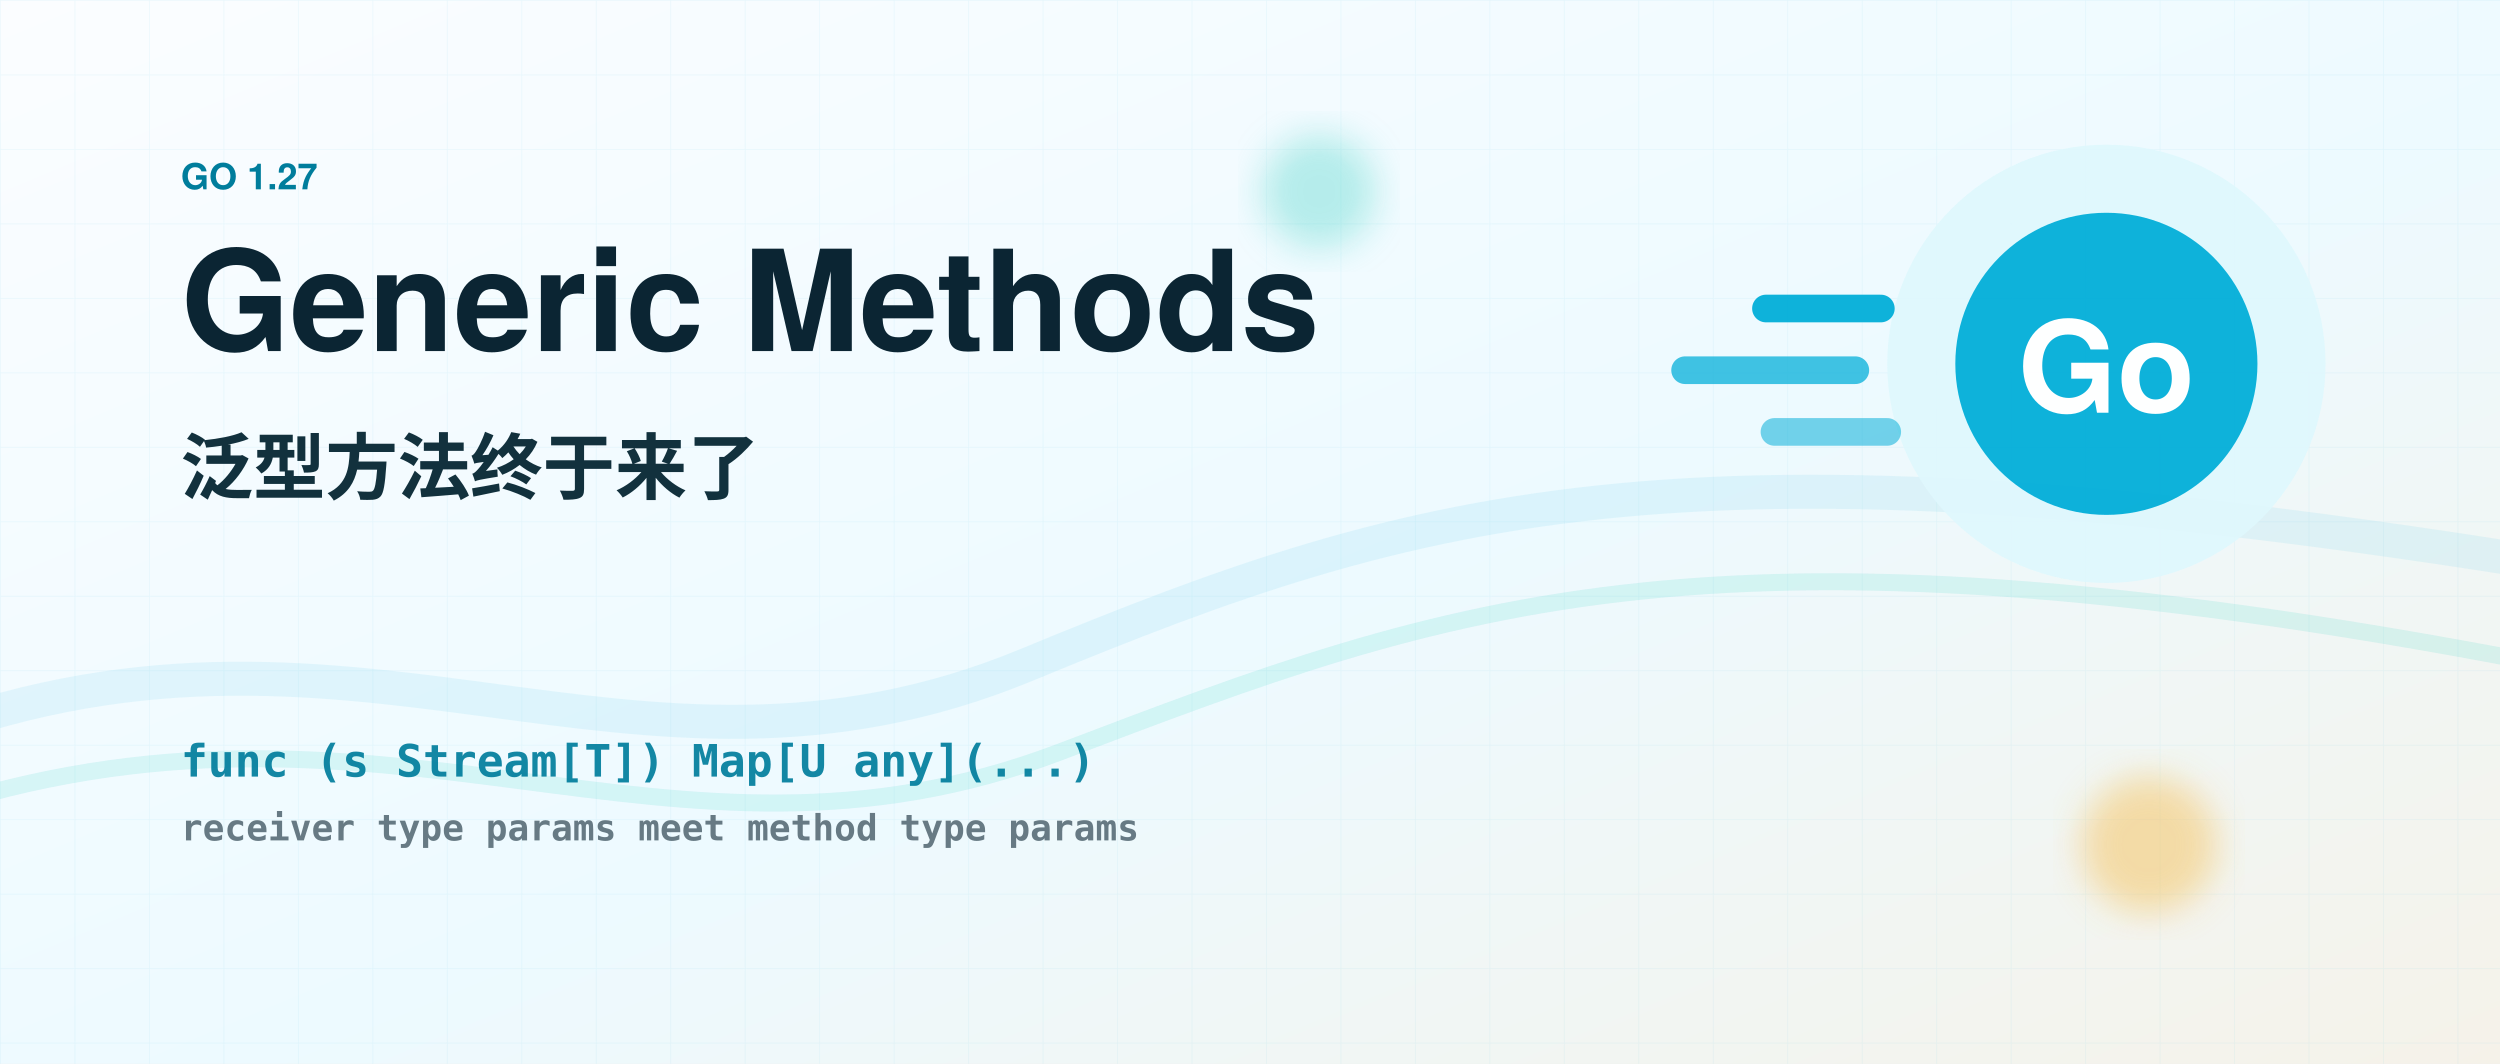
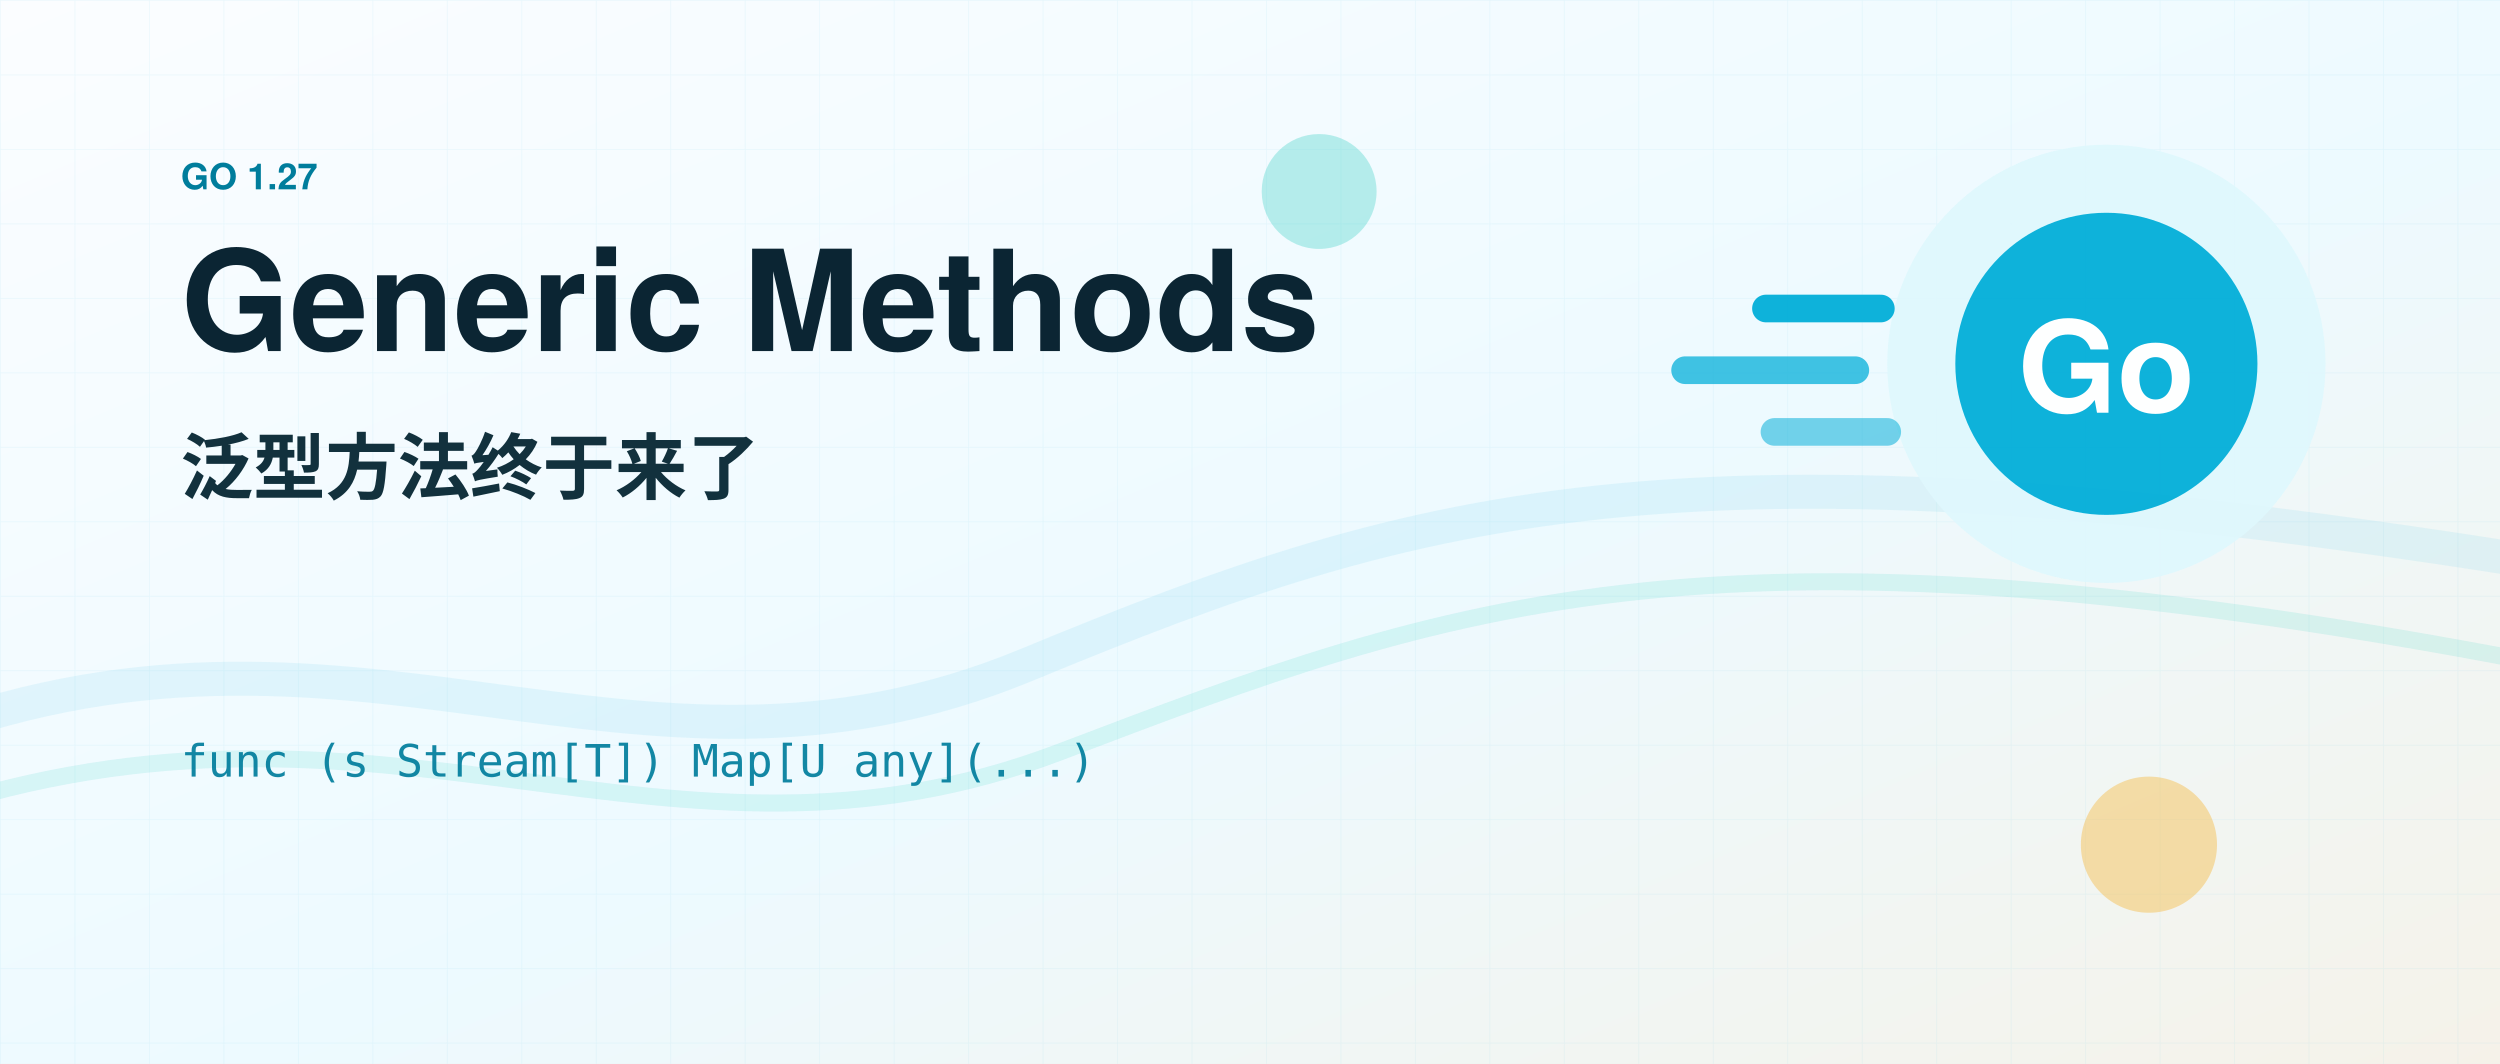
<svg xmlns="http://www.w3.org/2000/svg" width="2350" height="1000" viewBox="0 0 2350 1000" role="img" aria-label="Go 1.27 generic methods article cover">
  <defs>
    <linearGradient id="paper" x1="0" y1="0" x2="1" y2="1">
      <stop offset="0" stop-color="#fbfdff" />
      <stop offset="0.55" stop-color="#edfaff" />
      <stop offset="1" stop-color="#f5f2e9" />
    </linearGradient>
    <linearGradient id="cyanInk" x1="0" y1="0" x2="1" y2="0">
      <stop offset="0" stop-color="#00add8" />
      <stop offset="1" stop-color="#12c7b8" />
    </linearGradient>
-     <filter id="panelShadow" x="-12%" y="-18%" width="124%" height="136%">
-       <feDropShadow dx="0" dy="18" stdDeviation="18" flood-color="#006d88" flood-opacity="0.12" />
-     </filter>
-     <filter id="softInk" x="-20%" y="-20%" width="140%" height="140%">
-       <feGaussianBlur stdDeviation="16" />
-     </filter>
    <pattern id="grid" width="70" height="70" patternUnits="userSpaceOnUse">
      <path d="M 70 0 L 0 0 0 70" fill="none" stroke="#00add8" stroke-width="1.2" opacity="0.07" />
    </pattern>
    <marker id="arrow" markerWidth="18" markerHeight="18" refX="15" refY="9" orient="auto" markerUnits="strokeWidth">
      <path d="M 2 2 L 16 9 L 2 16 Z" fill="#00add8" />
    </marker>
  </defs>
  <rect width="2350" height="1000" fill="url(#paper)" />
  <rect width="2350" height="1000" fill="url(#grid)" />
  <g opacity="0.56">
    <path d="M -90 698 C 330 532, 590 780, 965 625 S 1588 396, 2442 538" fill="none" stroke="#00add8" stroke-width="32" stroke-linecap="round" opacity="0.14" />
    <path d="M -72 764 C 365 618, 625 848, 996 707 S 1610 470, 2420 630" fill="none" stroke="#12c7b8" stroke-width="16" stroke-linecap="round" opacity="0.22" />
  </g>
  <g transform="translate(1710 112)" opacity="0.94">
    <circle cx="270" cy="230" r="206" fill="#dff8fd" />
    <circle cx="270" cy="230" r="142" fill="#00add8" />
    <text x="270" y="276" text-anchor="middle" fill="#ffffff" font-family="Avenir Next, Helvetica Neue, PingFang SC, sans-serif" font-size="120" font-weight="900" letter-spacing="0">Go</text>
    <path d="M 58 178 H -50" stroke="#00add8" stroke-width="26" stroke-linecap="round" />
    <path d="M 34 236 H -126" stroke="#00add8" stroke-width="26" stroke-linecap="round" opacity="0.78" />
    <path d="M 64 294 H -42" stroke="#00add8" stroke-width="26" stroke-linecap="round" opacity="0.56" />
  </g>
  <g transform="translate(170 178)">
    <text x="0" y="0" fill="#007d9c" font-family="Avenir Next, Helvetica Neue, PingFang SC, sans-serif" font-size="34" font-weight="800" letter-spacing="0">GO 1.27</text>
    <text x="0" y="152" fill="#0b2533" font-family="Avenir Next, Helvetica Neue, PingFang SC, sans-serif" font-size="132" font-weight="900" letter-spacing="0">Generic Methods</text>
    <text x="0" y="286" fill="#12313d" font-family="Avenir Next, Helvetica Neue, PingFang SC, sans-serif" font-size="68" font-weight="850" letter-spacing="0">泛型方法终于来了</text>
  </g>
  <g transform="translate(170 642)" opacity="0.92">
    <path d="M 0 0 H 360" stroke="url(#cyanInk)" stroke-width="12" stroke-linecap="round" />
-     <text x="0" y="88" fill="#007d9c" font-family="JetBrains Mono, SFMono-Regular, Menlo, monospace" font-size="42" font-weight="800" letter-spacing="0">func (s Stream[T]) Map[U any](...)</text>
-     <text x="0" y="148" fill="#5b6f79" font-family="JetBrains Mono, SFMono-Regular, Menlo, monospace" font-size="34" font-weight="700" letter-spacing="0">receiver type params meet method type params</text>
+     <text x="0" y="88" fill="#007d9c" font-family="Consolas, SFMono-Regular, Menlo, monospace" font-size="42" letter-spacing="0">func (s Stream[T]) Map[U any](...)</text>
  </g>
-   <g transform="translate(2020 794)" opacity="0.42" filter="url(#softInk)">
+   <g transform="translate(2020 794)" opacity="0.42">
    <circle cx="0" cy="0" r="64" fill="#f6b73c" />
  </g>
-   <g transform="translate(1240 180)" opacity="0.28" filter="url(#softInk)">
+   <g transform="translate(1240 180)" opacity="0.28">
    <circle cx="0" cy="0" r="54" fill="#12c7b8" />
  </g>
</svg>
